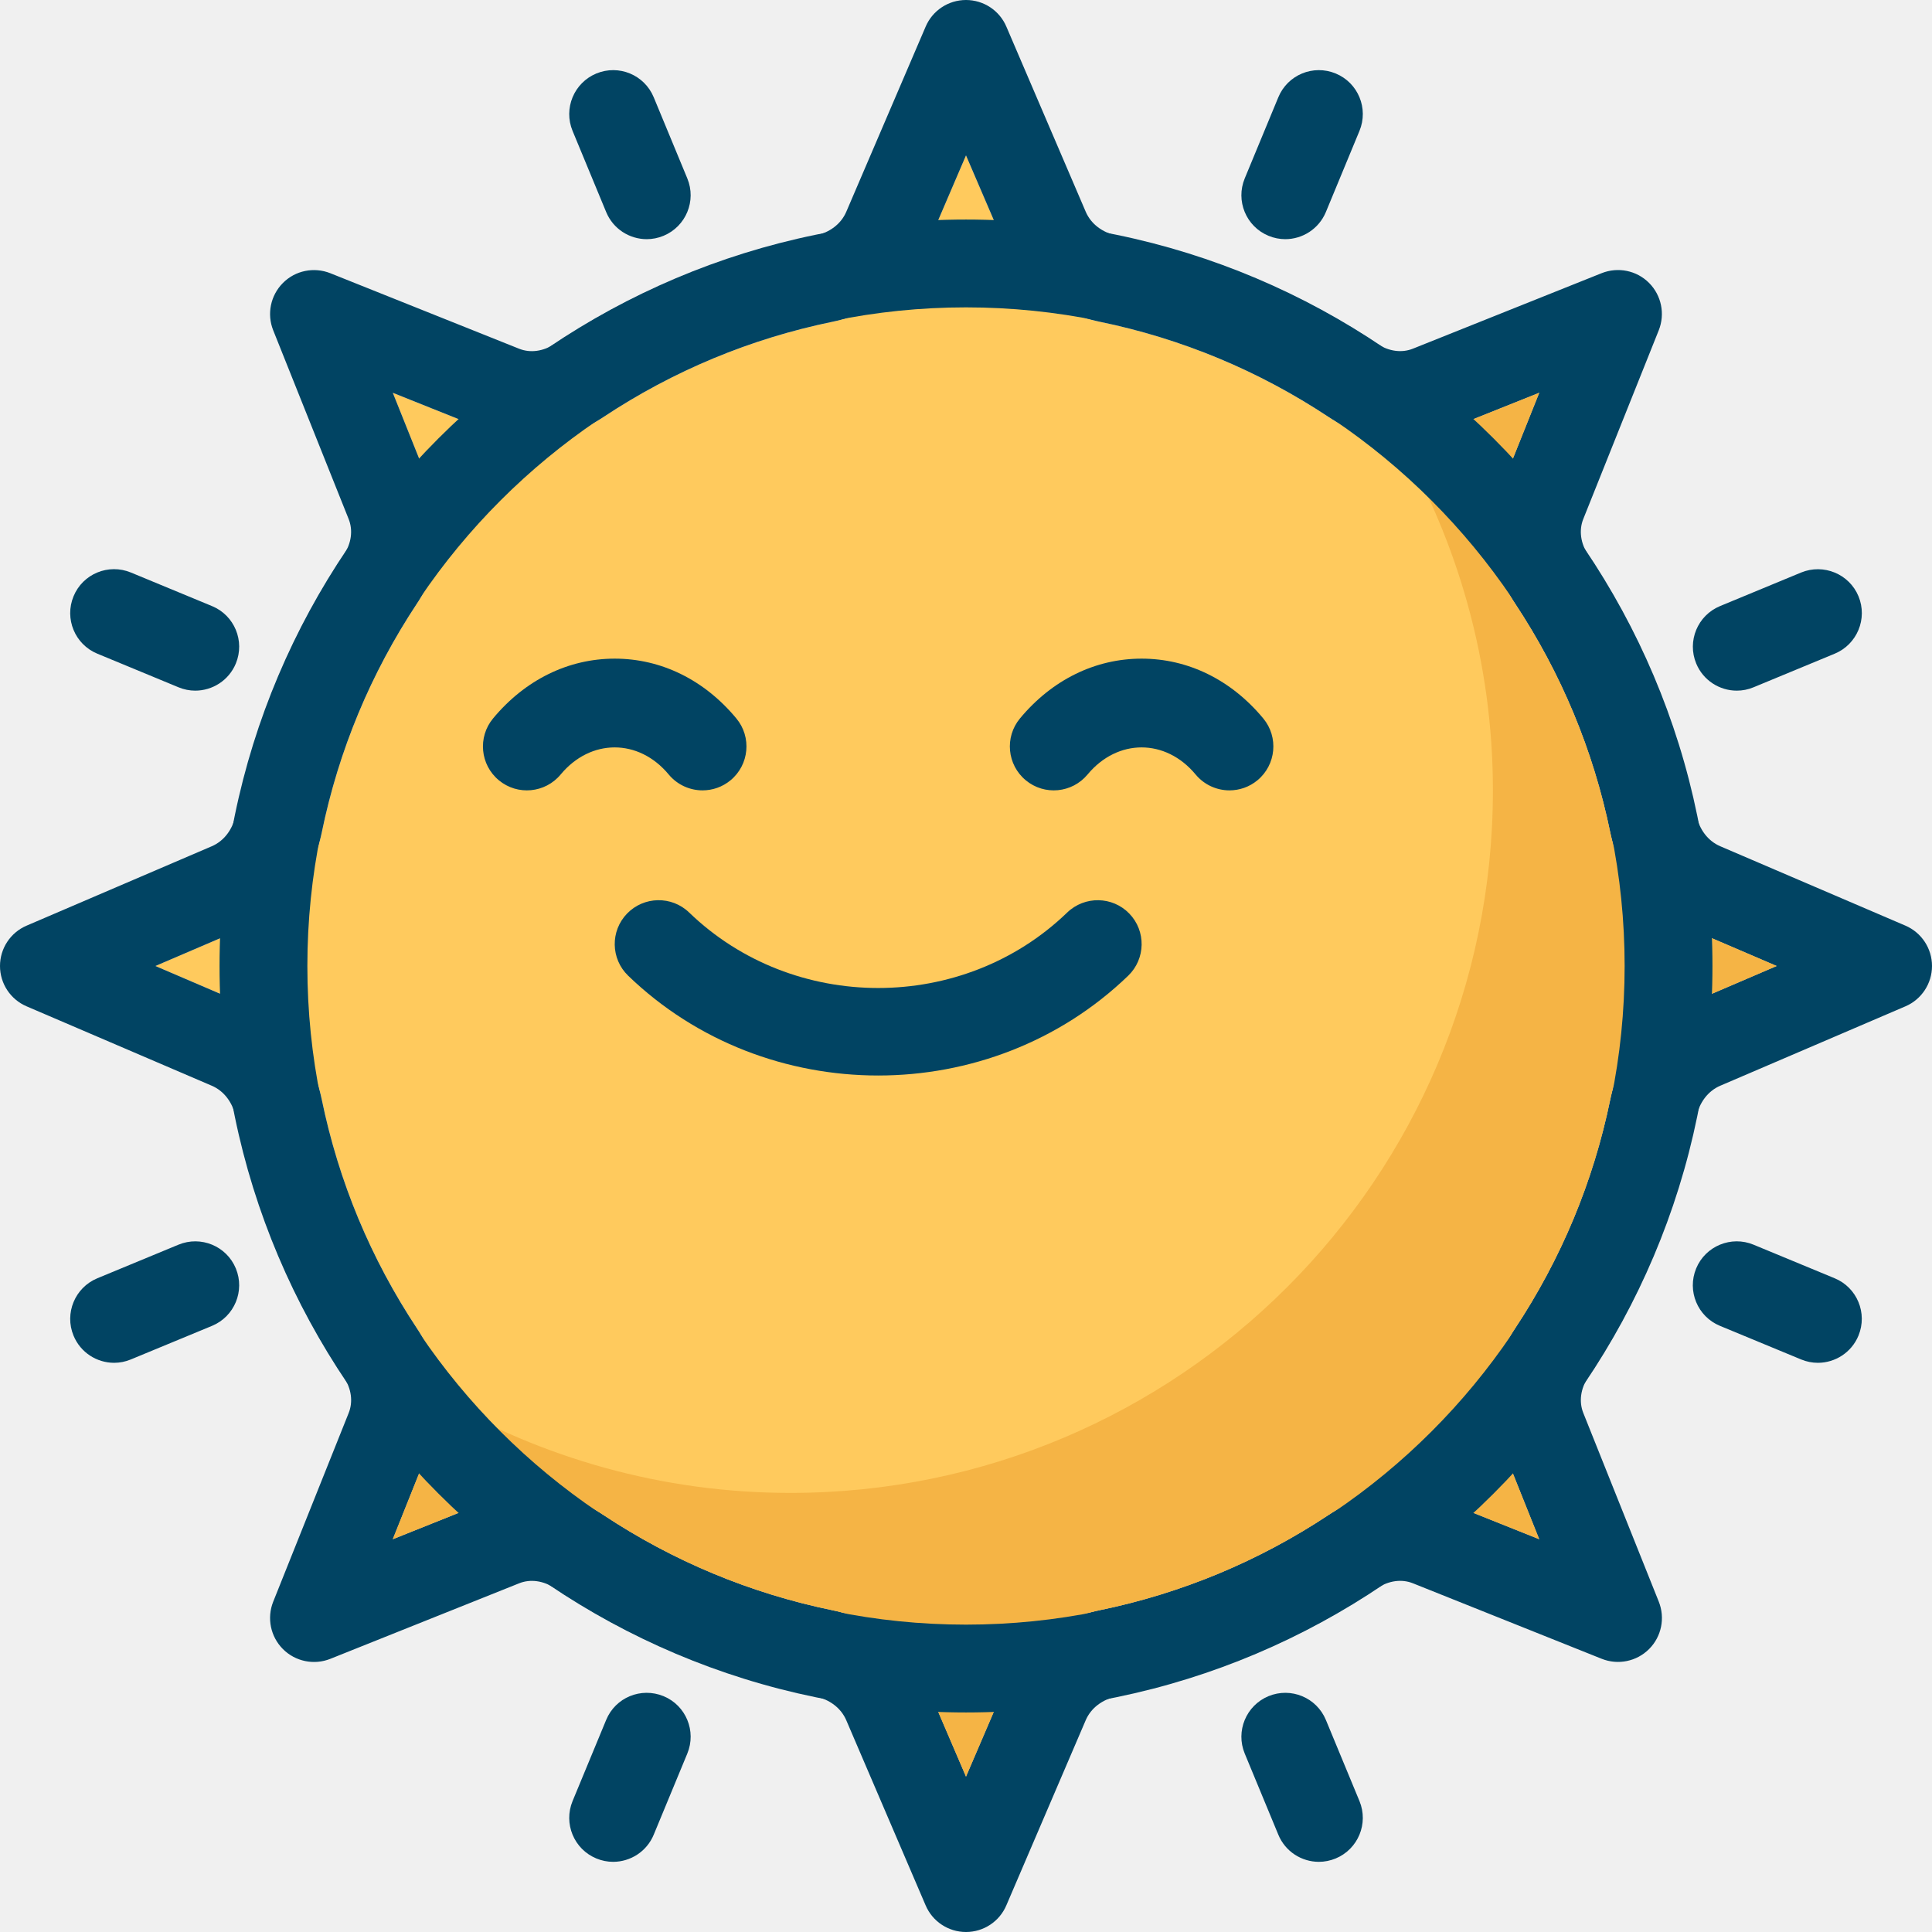
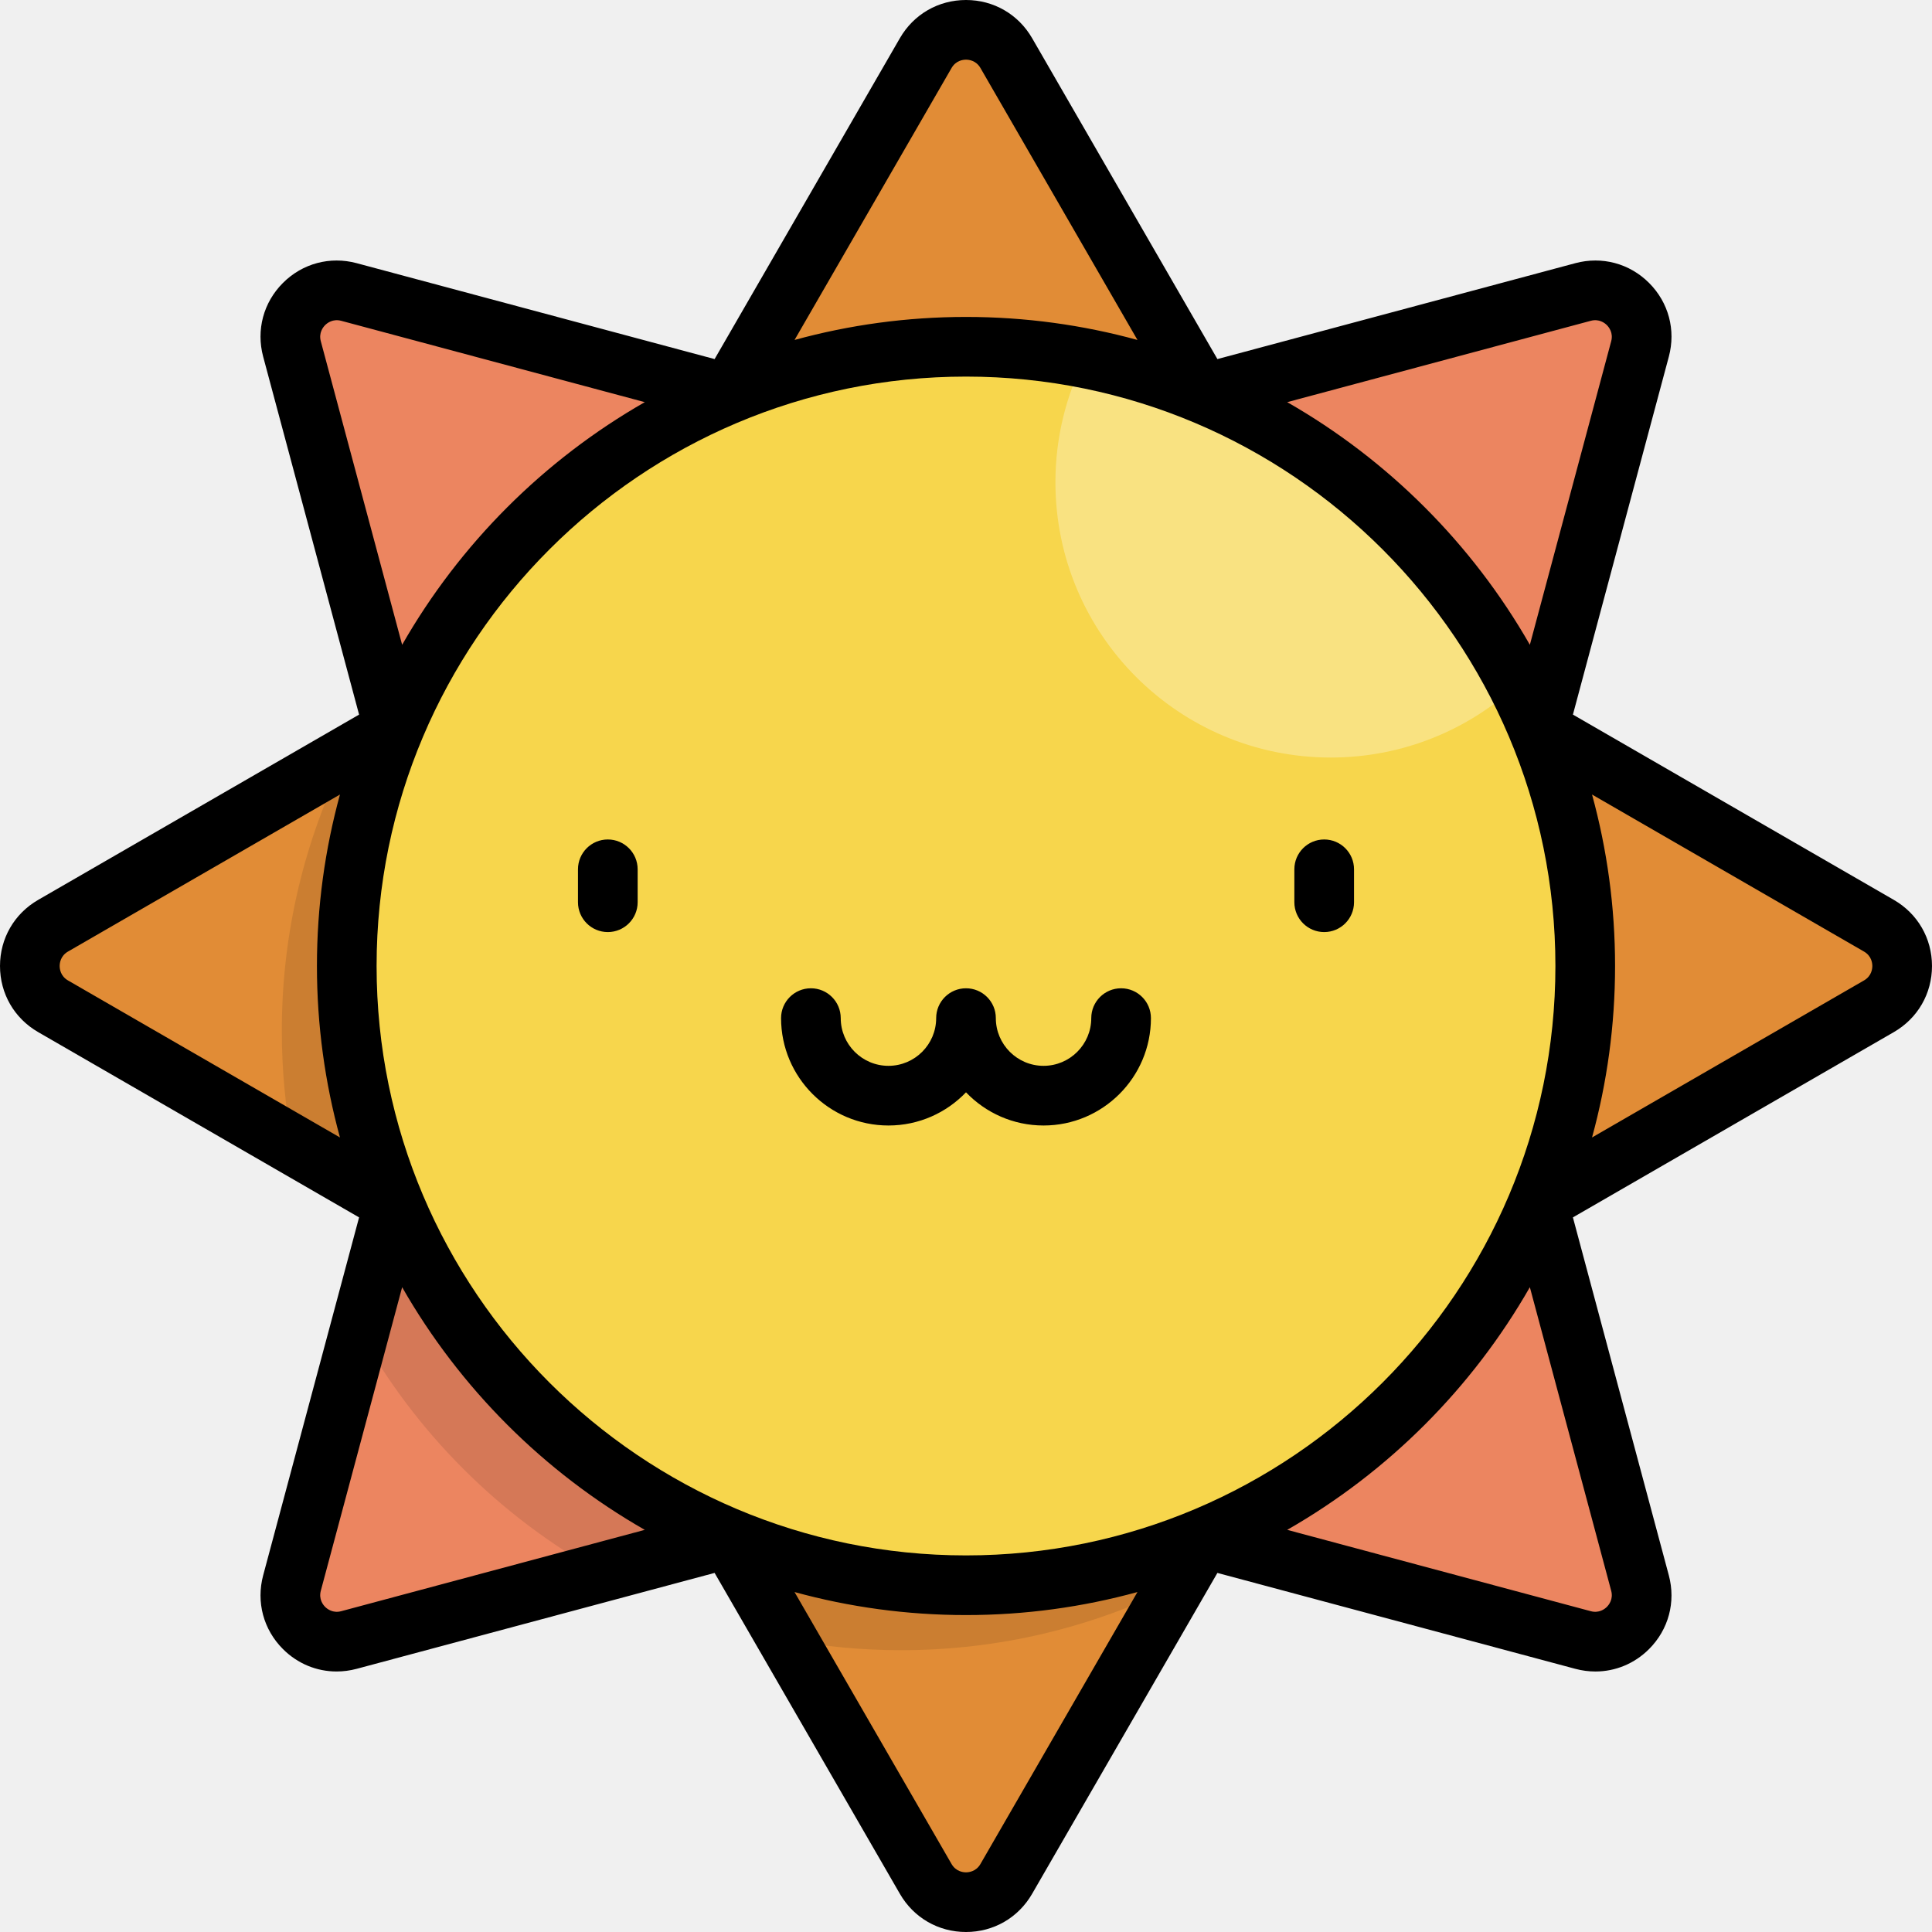
- <svg xmlns="http://www.w3.org/2000/svg" version="1.1" id="Capa_1" x="0px" y="0px" viewBox="0 0 512 512" style="enable-background:new 0 0 512 512;" xml:space="preserve">
-   <path style="fill:#FFCA5D;" d="M470.831,256l-24.111-10.345c-10.17-4.352-17.641-13.696-19.98-24.995  c-4.468-21.772-12.975-42.205-25.251-60.765c-6.214-9.379-7.517-20.969-3.503-30.999l9.926-24.809l-24.797,9.926  c-10.054,4.003-21.644,2.7-30.999-3.503c-18.56-12.288-39.005-20.794-60.765-25.263c-11.299-2.327-20.643-9.786-24.995-19.956  L256,41.181l-10.345,24.122c-4.364,10.182-13.708,17.641-24.995,19.956c-21.76,4.48-42.205,12.975-60.753,25.263  c-9.367,6.202-20.957,7.517-30.999,3.503l-24.809-9.926l9.926,24.797c4.015,10.042,2.7,21.632-3.503,30.999  C98.234,178.455,89.728,198.9,85.26,220.66c-2.327,11.299-9.786,20.643-19.956,24.995L41.181,256l24.122,10.345  c10.182,4.364,17.641,13.708,19.956,24.995c4.48,21.772,12.975,42.205,25.263,60.753c6.214,9.379,7.517,20.969,3.503,30.999  l-9.926,24.809l24.797-9.926c3.852-1.536,7.924-2.292,12.009-2.292c6.586,0,13.219,1.955,18.991,5.795  c18.56,12.288,39.005,20.794,60.765,25.263c11.299,2.327,20.643,9.786,24.995,19.956L256,470.819l10.345-24.122  c4.364-10.182,13.708-17.641,24.995-19.956c21.76-4.48,42.205-12.975,60.753-25.263c9.367-6.202,20.969-7.505,30.999-3.503  l24.809,9.926l-9.926-24.797c-4.015-10.042-2.7-21.632,3.503-30.999c12.288-18.56,20.794-39.005,25.263-60.753  c2.339-11.311,9.809-20.655,19.98-25.007L470.831,256z" />
-   <g>
-     <path style="fill:#014463;" d="M256,512c-4.655,0-8.867-2.769-10.694-7.052l-21.039-49.071c-1.385-3.223-4.41-5.539-8.308-6.33   c-24.692-5.085-47.872-14.72-68.911-28.649c-3.06-2.025-6.516-2.502-9.507-1.292L87.54,439.61   c-4.329,1.722-9.263,0.71-12.556-2.583c-3.293-3.293-4.305-8.227-2.583-12.556l20.003-50.013c1.199-2.991,0.721-6.458-1.292-9.507   c-13.929-21.039-23.575-44.218-28.649-68.911c-0.803-3.898-3.107-6.924-6.33-8.308L7.063,266.694C2.769,264.867,0,260.655,0,256   s2.769-8.867,7.052-10.694l49.071-21.039c3.223-1.385,5.539-4.41,6.33-8.308c5.085-24.692,14.72-47.872,28.649-68.911   c2.025-3.049,2.49-6.516,1.292-9.507L72.401,87.529c-1.722-4.317-0.71-9.251,2.583-12.544c3.281-3.305,8.215-4.294,12.544-2.583   l50.013,20.003c2.991,1.21,6.447,0.721,9.507-1.292c21.039-13.929,44.218-23.575,68.911-28.649c3.898-0.803,6.924-3.107,8.308-6.33   l21.039-49.071C247.133,2.769,251.345,0,256,0s8.867,2.769,10.694,7.052l21.039,49.071c1.385,3.223,4.41,5.539,8.308,6.33   c24.692,5.085,47.872,14.72,68.911,28.649c3.06,2.013,6.516,2.502,9.507,1.292L424.46,72.39c4.329-1.711,9.263-0.721,12.556,2.583   c3.281,3.293,4.294,8.227,2.572,12.556l-20.003,50.013c-1.199,2.991-0.721,6.458,1.292,9.507   c13.929,21.05,23.575,44.23,28.649,68.911c0.803,3.887,3.119,6.912,6.342,8.297l49.071,21.039C509.231,247.133,512,251.345,512,256   s-2.769,8.867-7.052,10.694l-49.071,21.039c-3.223,1.385-5.539,4.41-6.342,8.308c-5.073,24.681-14.72,47.86-28.649,68.911   c-2.025,3.049-2.49,6.516-1.292,9.507l20.003,50.001c1.722,4.329,0.721,9.263-2.572,12.556c-3.293,3.293-8.227,4.305-12.556,2.583   l-50.013-20.003c-2.991-1.21-6.447-0.721-9.507,1.292c-21.039,13.929-44.218,23.575-68.911,28.649   c-3.898,0.803-6.924,3.107-8.308,6.33l-21.039,49.071C264.867,509.231,260.655,512,256,512z M140.905,395.683   c6.586,0,13.219,1.955,18.991,5.795c18.56,12.288,39.005,20.794,60.765,25.263c11.299,2.327,20.643,9.786,24.995,19.956   L256,470.819l10.345-24.122c4.364-10.182,13.708-17.641,24.995-19.956c21.76-4.48,42.205-12.975,60.753-25.263   c9.367-6.202,20.969-7.505,30.999-3.503l24.809,9.926l-9.926-24.797c-4.015-10.042-2.7-21.632,3.503-30.999   c12.288-18.56,20.794-39.005,25.263-60.753c2.339-11.311,9.809-20.655,19.98-25.007L470.831,256l-24.111-10.345   c-10.17-4.352-17.641-13.696-19.98-24.995c-4.468-21.772-12.975-42.205-25.251-60.765c-6.214-9.379-7.517-20.969-3.503-30.999   l9.926-24.809l-24.797,9.926c-10.054,4.003-21.644,2.7-30.999-3.503c-18.56-12.288-39.005-20.794-60.765-25.263   c-11.299-2.327-20.643-9.786-24.995-19.956L256,41.181l-10.345,24.122c-4.364,10.182-13.708,17.641-24.995,19.956   c-21.76,4.48-42.205,12.975-60.753,25.263c-9.367,6.202-20.957,7.517-30.999,3.503l-24.809-9.926l9.926,24.797   c4.015,10.042,2.7,21.632-3.503,30.999C98.234,178.455,89.728,198.9,85.26,220.66c-2.327,11.299-9.786,20.643-19.956,24.995   L41.181,256l24.122,10.345c10.182,4.364,17.641,13.708,19.956,24.995c4.48,21.772,12.975,42.205,25.263,60.753   c6.214,9.379,7.517,20.969,3.503,30.999l-9.926,24.809l24.797-9.926C132.748,396.439,136.82,395.683,140.905,395.683z" />
-     <path style="fill:#014463;" d="M186.182,209.455c-3.351,0-6.668-1.443-8.972-4.212c-7.936-9.565-20.689-9.565-28.625,0   c-4.096,4.945-11.439,5.644-16.384,1.536c-4.945-4.096-5.644-11.427-1.536-16.384c8.483-10.217,19.921-15.849,32.244-15.849   c12.323,0,23.761,5.632,32.233,15.849c4.108,4.945,3.409,12.288-1.536,16.384C191.43,208.582,188.8,209.455,186.182,209.455z" />
-     <path style="fill:#014463;" d="M325.818,209.455c-3.351,0-6.668-1.443-8.972-4.212c-7.936-9.565-20.689-9.565-28.625,0   c-4.108,4.945-11.439,5.644-16.384,1.536c-4.945-4.096-5.644-11.427-1.536-16.384c8.483-10.217,19.921-15.849,32.244-15.849   s23.761,5.632,32.233,15.849c4.108,4.945,3.409,12.288-1.536,16.384C331.066,208.582,328.436,209.455,325.818,209.455z" />
-     <path style="fill:#014463;" d="M232.727,285.021c-23.994,0-48-8.82-66.269-26.461c-4.62-4.468-4.748-11.834-0.279-16.454   c4.468-4.608,11.834-4.748,16.454-0.279c27.625,26.671,72.564,26.671,100.189,0c4.631-4.457,11.997-4.329,16.454,0.279   c4.468,4.62,4.34,11.985-0.279,16.454C280.727,276.189,256.721,285.021,232.727,285.021z" />
-   </g>
-   <path style="fill:#F5B445;" d="M446.708,245.655c-10.182-4.364-17.641-13.708-19.956-24.995  c-4.48-21.76-12.975-42.205-25.263-60.753c-6.214-9.379-7.517-20.969-3.503-30.999l9.926-24.809l-24.797,9.926  c-4.073,1.629-8.413,2.153-12.753,2.06c15.965,27.462,25.274,59.299,25.274,93.37c0,102.831-83.351,186.182-186.182,186.182  c-34.071,0-65.908-9.309-93.37-25.286c0.093,4.329-0.431,8.669-2.06,12.742l-9.926,24.809l24.797-9.926  c3.852-1.536,7.924-2.292,12.009-2.292c6.586,0,13.219,1.955,18.991,5.795c18.56,12.288,39.005,20.794,60.765,25.263  c11.299,2.327,20.643,9.786,24.995,19.956L256,470.819l10.345-24.122c4.364-10.182,13.708-17.641,24.995-19.956  c21.76-4.48,42.205-12.975,60.753-25.263c9.367-6.202,20.969-7.505,30.999-3.503l24.809,9.926l-9.926-24.797  c-4.015-10.042-2.7-21.632,3.503-30.999c12.288-18.56,20.794-38.993,25.263-60.765c2.327-11.299,9.786-20.643,19.956-24.995  L470.819,256L446.708,245.655z" />
-   <g>
-     <path style="fill:#014463;" d="M256,453.818c-109.079,0-197.818-88.739-197.818-197.818S146.921,58.182,256,58.182   S453.818,146.921,453.818,256S365.079,453.818,256,453.818z M256,81.455c-96.244,0-174.545,78.301-174.545,174.545   S159.756,430.545,256,430.545S430.545,352.244,430.545,256S352.244,81.455,256,81.455z" />
-     <path style="fill:#014463;" d="M30.243,361.158c-4.573,0-8.902-2.711-10.752-7.191c-2.455-5.935,0.361-12.742,6.295-15.209   l21.504-8.902c5.958-2.455,12.753,0.361,15.209,6.295c2.455,5.935-0.361,12.742-6.295,15.209l-21.516,8.902   C33.233,360.867,31.732,361.158,30.243,361.158z" />
-     <path style="fill:#014463;" d="M460.265,183.028c-4.561,0-8.902-2.711-10.752-7.191c-2.455-5.935,0.361-12.742,6.295-15.209   l21.504-8.902c5.923-2.432,12.753,0.361,15.209,6.295c2.455,5.935-0.361,12.742-6.295,15.209l-21.504,8.902   C463.267,182.749,461.754,183.028,460.265,183.028z" />
-     <path style="fill:#014463;" d="M162.479,493.405c-1.478,0-2.991-0.291-4.445-0.896c-5.935-2.455-8.751-9.263-6.295-15.209   l8.902-21.504c2.444-5.935,9.228-8.751,15.209-6.295c5.935,2.455,8.751,9.263,6.295,15.209l-8.902,21.504   C171.392,490.694,167.052,493.405,162.479,493.405z" />
-     <path style="fill:#014463;" d="M340.608,63.383c-1.478,0-2.991-0.291-4.445-0.896c-5.935-2.455-8.751-9.263-6.295-15.209   l8.902-21.504c2.455-5.935,9.239-8.762,15.209-6.295c5.935,2.455,8.751,9.263,6.295,15.209l-8.902,21.504   C349.51,60.672,345.169,63.383,340.608,63.383z" />
-     <path style="fill:#014463;" d="M349.521,493.405c-4.573,0-8.902-2.711-10.752-7.191l-8.902-21.504   c-2.455-5.935,0.361-12.742,6.295-15.209c5.958-2.455,12.742,0.361,15.209,6.295l8.902,21.504   c2.455,5.935-0.361,12.742-6.295,15.209C352.5,493.114,350.999,493.405,349.521,493.405z" />
-     <path style="fill:#014463;" d="M171.392,63.383c-4.573,0-8.902-2.711-10.752-7.191l-8.902-21.504   c-2.455-5.935,0.361-12.742,6.295-15.209c5.958-2.467,12.753,0.361,15.209,6.295l8.902,21.504   c2.455,5.935-0.361,12.742-6.295,15.209C174.383,63.092,172.881,63.383,171.392,63.383z" />
-     <path style="fill:#014463;" d="M481.757,361.158c-1.489,0-3.002-0.291-4.457-0.896l-21.504-8.902   c-5.935-2.455-8.751-9.263-6.295-15.209c2.455-5.946,9.297-8.751,15.209-6.295l21.504,8.902c5.935,2.455,8.751,9.263,6.295,15.209   C490.659,358.447,486.319,361.158,481.757,361.158z" />
-     <path style="fill:#014463;" d="M51.735,183.028c-1.478,0-2.991-0.291-4.445-0.896l-21.504-8.902   c-5.935-2.455-8.751-9.263-6.295-15.209c2.444-5.935,9.239-8.762,15.209-6.295l21.504,8.902c5.935,2.455,8.751,9.263,6.295,15.209   C60.637,180.329,56.297,183.028,51.735,183.028z" />
-   </g>
+ <svg xmlns="http://www.w3.org/2000/svg" version="1.1" id="Layer_1" x="0px" y="0px" viewBox="0 0 512 512" style="enable-background:new 0 0 512 512;" xml:space="preserve">
+   <path style="fill:#E18C36;" d="M245.324,14.069l-57.829,100.164h137.011L266.677,14.069C261.931,5.851,250.07,5.851,245.324,14.069z  " />
+   <path style="fill:#EC8560;" d="M77.381,92.479l29.934,111.718l96.882-96.882L92.479,77.381  C83.313,74.925,74.925,83.312,77.381,92.479z" />
+   <path style="fill:#E18C36;" d="M14.07,266.675l100.164,57.829v-137.01L14.07,245.324C5.852,250.069,5.852,261.931,14.07,266.675z" />
+   <path style="fill:#EC8560;" d="M92.479,434.619l111.718-29.934l-96.882-96.882L77.381,419.521  C74.925,428.688,83.313,437.075,92.479,434.619z" />
+   <path style="fill:#E18C36;" d="M266.676,497.93l57.829-100.164h-137.01l57.829,100.164  C250.07,506.149,261.931,506.149,266.676,497.93z" />
+   <path style="fill:#EC8560;" d="M434.62,419.521l-29.934-111.718l-96.882,96.882l111.718,29.934  C428.688,437.075,437.076,428.688,434.62,419.521z" />
+   <path style="fill:#E18C36;" d="M497.93,245.324l-100.164-57.829v137.011l100.164-57.829  C506.149,261.931,506.149,250.069,497.93,245.324z" />
+   <path style="fill:#EC8560;" d="M419.522,77.381l-111.718,29.934l96.882,96.882L434.62,92.479  C437.076,83.312,428.688,74.925,419.522,77.381z" />
+   <path style="opacity:0.1;enable-background:new    ;" d="M101.653,183.064l5.663,21.133l89.722-89.722  C157.395,124.873,123.613,149.727,101.653,183.064z" />
+   <path style="opacity:0.1;enable-background:new    ;" d="M91.618,200.552c-10.836,21.904-16.935,46.569-16.935,72.661  c0,10.264,0.952,20.305,2.754,30.047l36.798,21.245V187.494L91.618,200.552z" />
+   <path style="opacity:0.1;enable-background:new    ;" d="M107.316,307.803l-12.059,45.005  c14.907,26.824,37.112,49.028,63.936,63.936l45.005-12.059L107.316,307.803z" />
+   <path style="opacity:0.1;enable-background:new    ;" d="M187.495,397.766l21.245,36.798c9.742,1.803,19.783,2.754,30.047,2.754  c26.093,0,50.757-6.1,72.661-16.935l13.057-22.616H187.495V397.766z" />
+   <path style="opacity:0.1;enable-background:new    ;" d="M307.804,404.685l21.132,5.663c33.337-21.959,58.192-55.741,68.589-95.384  L307.804,404.685z" />
+   <circle style="fill:#F7D64C;" cx="256" cy="255.999" r="164.103" />
+   <path style="opacity:0.3;fill:#FFFFFF;enable-background:new    ;" d="M287.522,94.933c-4.992,9.877-7.821,21.034-7.821,32.856  c0,40.297,32.668,72.964,72.964,72.964c19.118,0,36.511-7.362,49.521-19.394C379.61,137.233,337.639,104.684,287.522,94.933z" />
+   <path d="M501.883,238.477l-85.043-49.1l25.417-94.853c1.893-7.066-0.064-14.372-5.237-19.543c-5.171-5.172-12.48-7.131-19.543-5.237  l-94.853,25.415l-49.1-85.043C269.866,3.782,263.314,0,256,0s-13.865,3.782-17.522,10.117l-49.1,85.043L94.525,69.744  c-7.066-1.892-14.372,0.064-19.544,5.237c-5.172,5.172-7.13,12.478-5.237,19.543l25.417,94.853l-85.043,49.1  c-6.335,3.658-10.117,10.208-10.117,17.522c0,7.314,3.782,13.865,10.117,17.522l85.043,49.1l-25.417,94.853  c-1.893,7.066,0.065,14.372,5.237,19.543c3.874,3.874,8.944,5.945,14.215,5.945c1.766,0,3.555-0.233,5.328-0.707l94.853-25.417  l49.1,85.043C242.135,508.218,248.686,512,256,512c7.314,0,13.865-3.782,17.522-10.117l49.1-85.043l94.853,25.417  c1.774,0.475,3.562,0.707,5.328,0.707c5.271,0,10.342-2.07,14.215-5.945c5.172-5.172,7.13-12.478,5.237-19.543l-25.417-94.853  l85.043-49.1c6.335-3.658,10.117-10.208,10.117-17.522C511.999,248.685,508.218,242.135,501.883,238.477z M90.094,301.439  l-72.07-41.61c-1.995-1.152-2.212-3.062-2.212-3.83c0-0.767,0.216-2.677,2.212-3.83l72.07-41.61  c-3.971,14.481-6.103,29.715-6.103,45.439C83.99,271.723,86.123,286.957,90.094,301.439z M252.172,18.023  c1.152-1.995,3.062-2.212,3.83-2.212c0.767,0,2.677,0.216,3.83,2.212l41.61,72.07c-14.481-3.971-29.715-6.103-45.439-6.103  s-30.958,2.132-45.439,6.103L252.172,18.023z M85.017,90.433c-0.597-2.226,0.601-3.729,1.144-4.271  c0.543-0.543,2.045-1.742,4.271-1.144l80.444,21.555c-26.745,15.295-49.011,37.561-64.304,64.304L85.017,90.433z M90.433,426.982  c-2.226,0.598-3.728-0.602-4.271-1.144c-0.543-0.543-1.74-2.045-1.144-4.271l21.555-80.444  c15.295,26.745,37.561,49.011,64.304,64.305L90.433,426.982z M259.83,493.977c-1.152,1.995-3.062,2.212-3.83,2.212  c-0.767,0-2.677-0.216-3.83-2.212l-41.61-72.07c14.481,3.971,29.715,6.103,45.439,6.103s30.958-2.132,45.439-6.103L259.83,493.977z   M256,412.199c-86.128,0-156.199-70.07-156.199-156.199S169.872,99.801,256,99.801s156.199,70.07,156.199,156.199  S342.129,412.199,256,412.199z M426.983,421.567c0.597,2.226-0.601,3.729-1.144,4.271c-0.543,0.543-2.046,1.742-4.271,1.144  l-80.444-21.555c26.745-15.295,49.01-37.561,64.304-64.305L426.983,421.567z M405.429,170.877  c-15.295-26.745-37.561-49.011-64.304-64.304l80.444-21.555c2.225-0.598,3.728,0.602,4.271,1.144  c0.543,0.543,1.74,2.045,1.144,4.271L405.429,170.877z M493.977,259.829l-72.07,41.61c3.971-14.481,6.103-29.715,6.103-45.439  c0-15.724-2.132-30.958-6.103-45.439l72.07,41.61c1.995,1.152,2.211,3.062,2.211,3.83  C496.189,256.767,495.973,258.677,493.977,259.829z M297.103,261.905c-4.366,0-7.906,3.54-7.906,7.906  c0,6.973-5.672,12.646-12.645,12.646c-6.973,0-12.646-5.673-12.646-12.646c0-4.366-3.54-7.906-7.906-7.906  c-4.366,0-7.906,3.54-7.906,7.906c0,6.973-5.673,12.646-12.646,12.646c-6.973,0-12.645-5.673-12.645-12.646  c0-4.366-3.54-7.906-7.906-7.906s-7.906,3.54-7.906,7.906c0,15.691,12.765,28.458,28.457,28.458c8.071,0,15.368-3.377,20.552-8.792  c5.184,5.416,12.481,8.792,20.552,8.792c15.691,0,28.457-12.766,28.457-28.458C305.008,265.444,301.469,261.905,297.103,261.905z   M350.924,222.468c-4.366,0-7.906,3.54-7.906,7.906v8.729c0,4.366,3.54,7.906,7.906,7.906s7.906-3.54,7.906-7.906v-8.729  C358.83,226.008,355.29,222.468,350.924,222.468z M161.077,222.468c-4.366,0-7.906,3.54-7.906,7.906v8.729  c0,4.366,3.54,7.906,7.906,7.906s7.906-3.54,7.906-7.906v-8.729C168.983,226.008,165.443,222.468,161.077,222.468z" />
  <g>
</g>
  <g>
</g>
  <g>
</g>
  <g>
</g>
  <g>
</g>
  <g>
</g>
  <g>
</g>
  <g>
</g>
  <g>
</g>
  <g>
</g>
  <g>
</g>
  <g>
</g>
  <g>
</g>
  <g>
</g>
  <g>
</g>
</svg>
